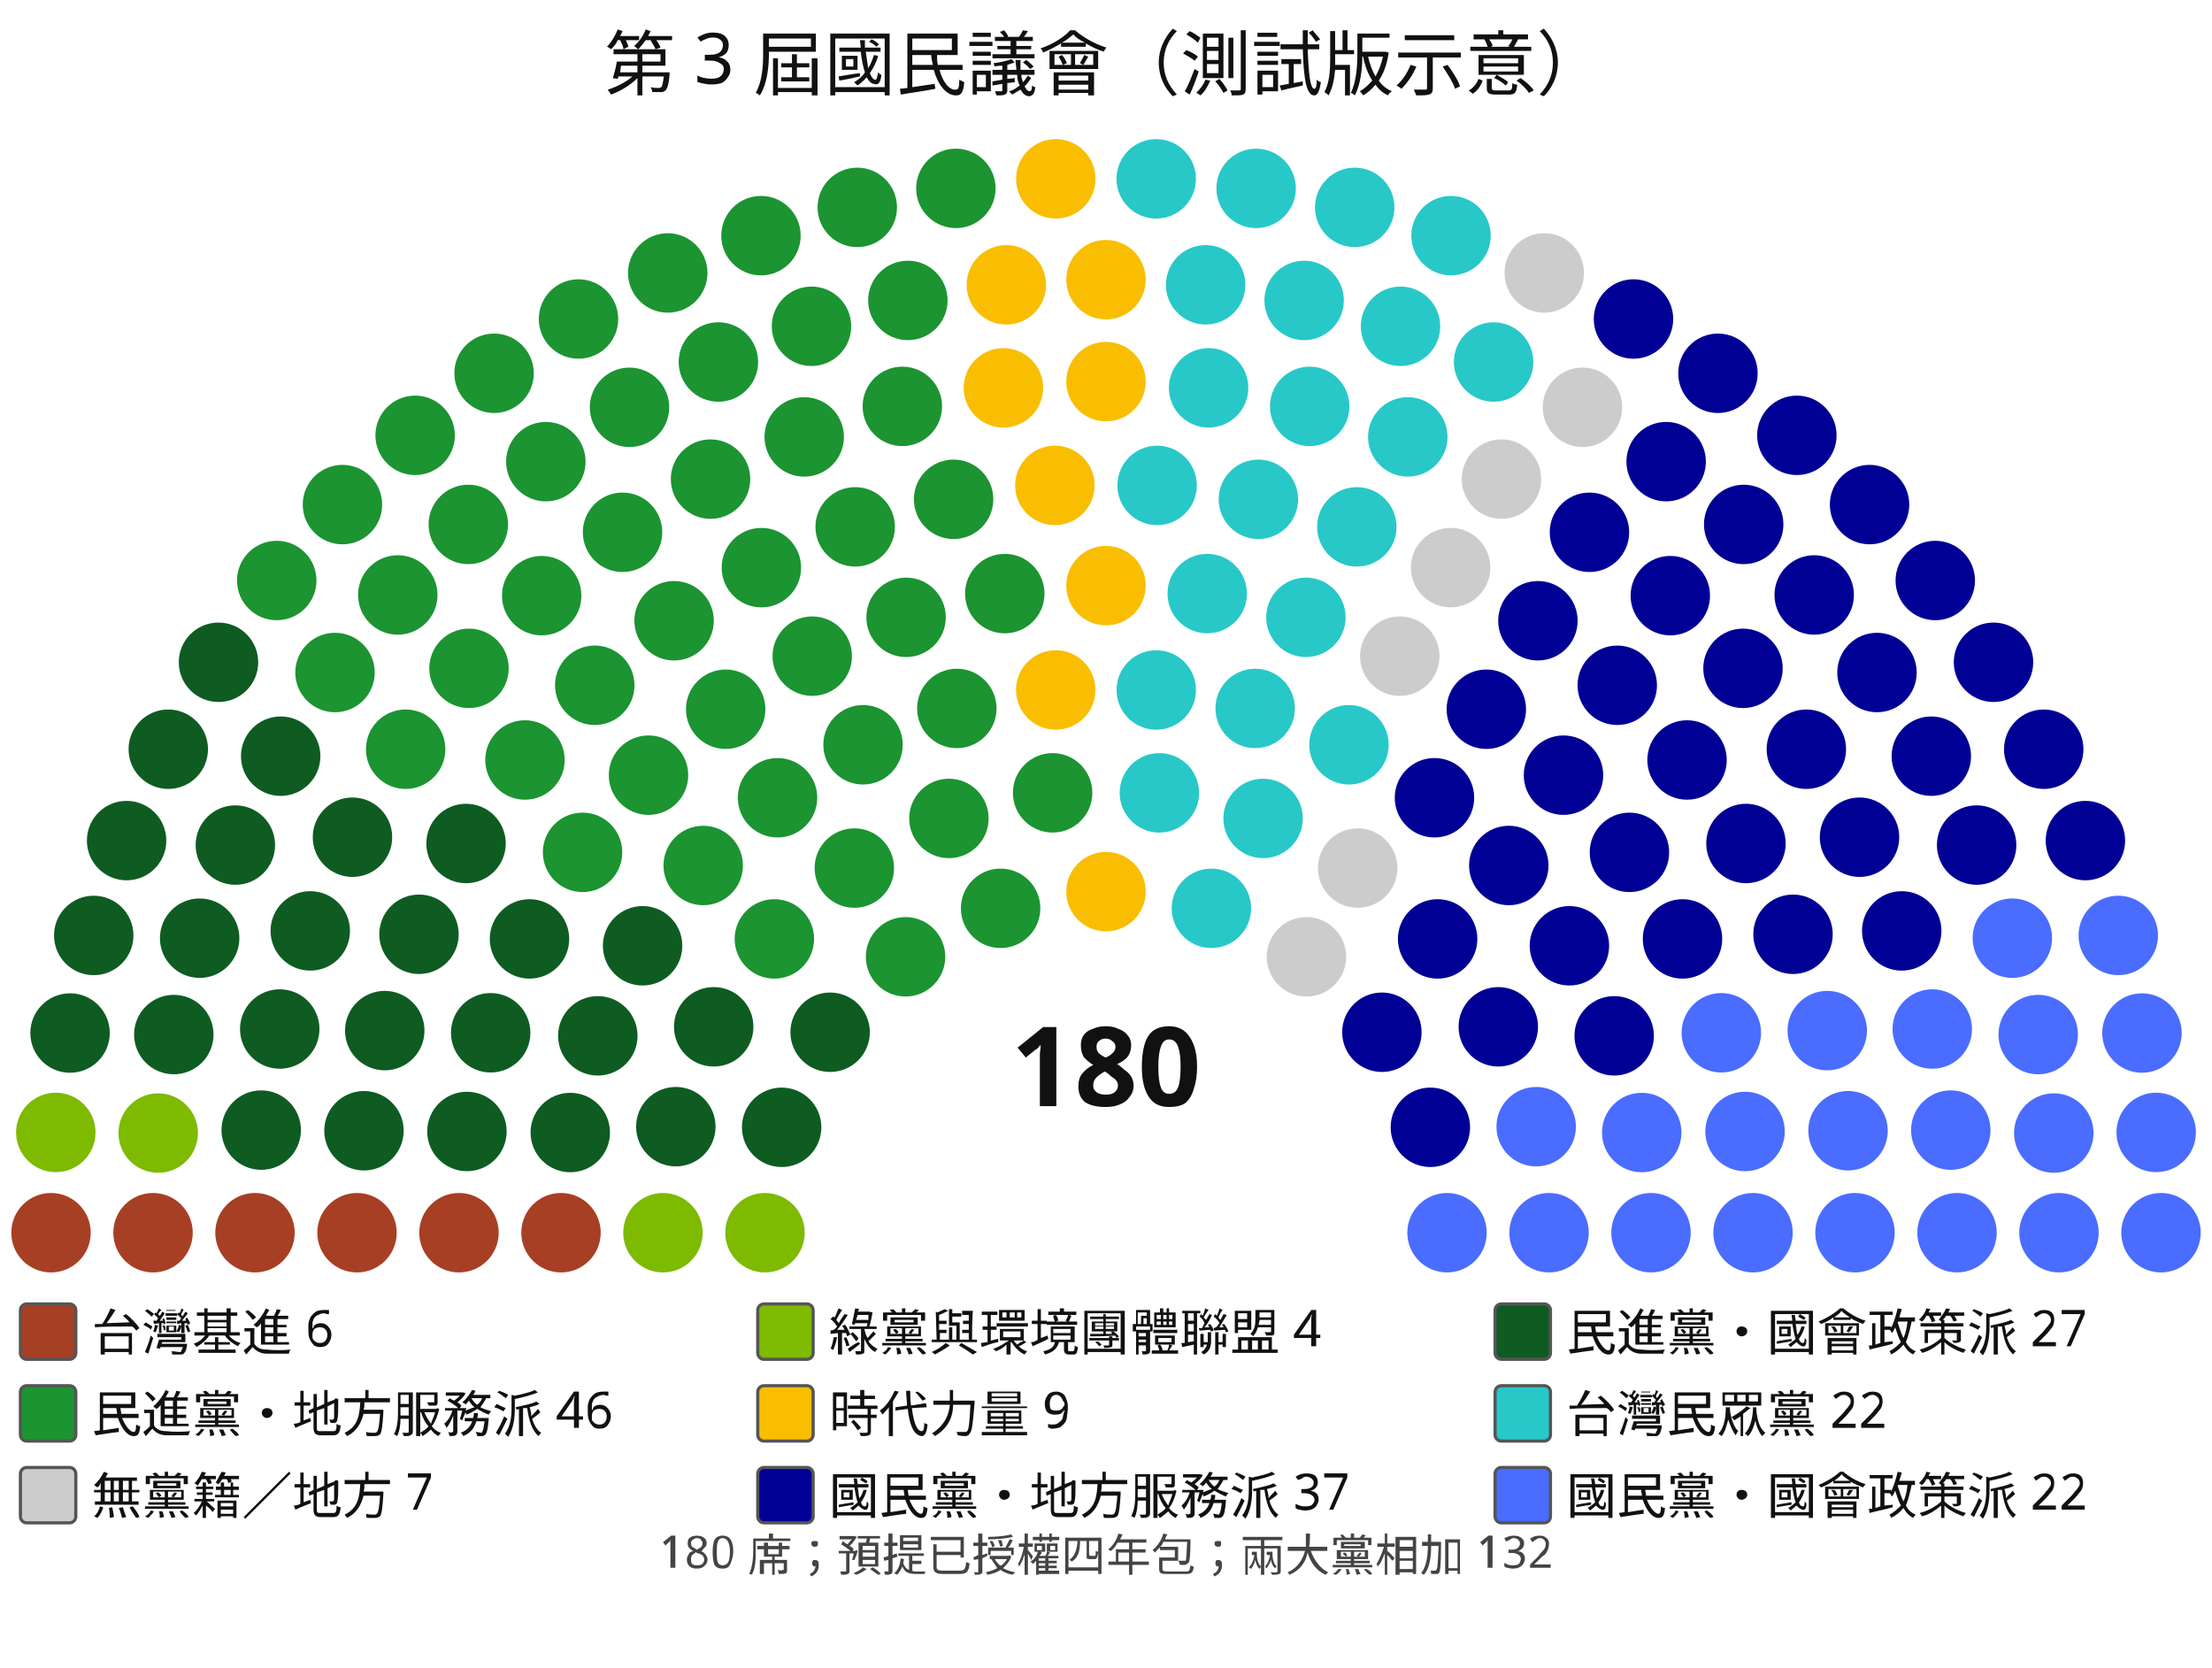
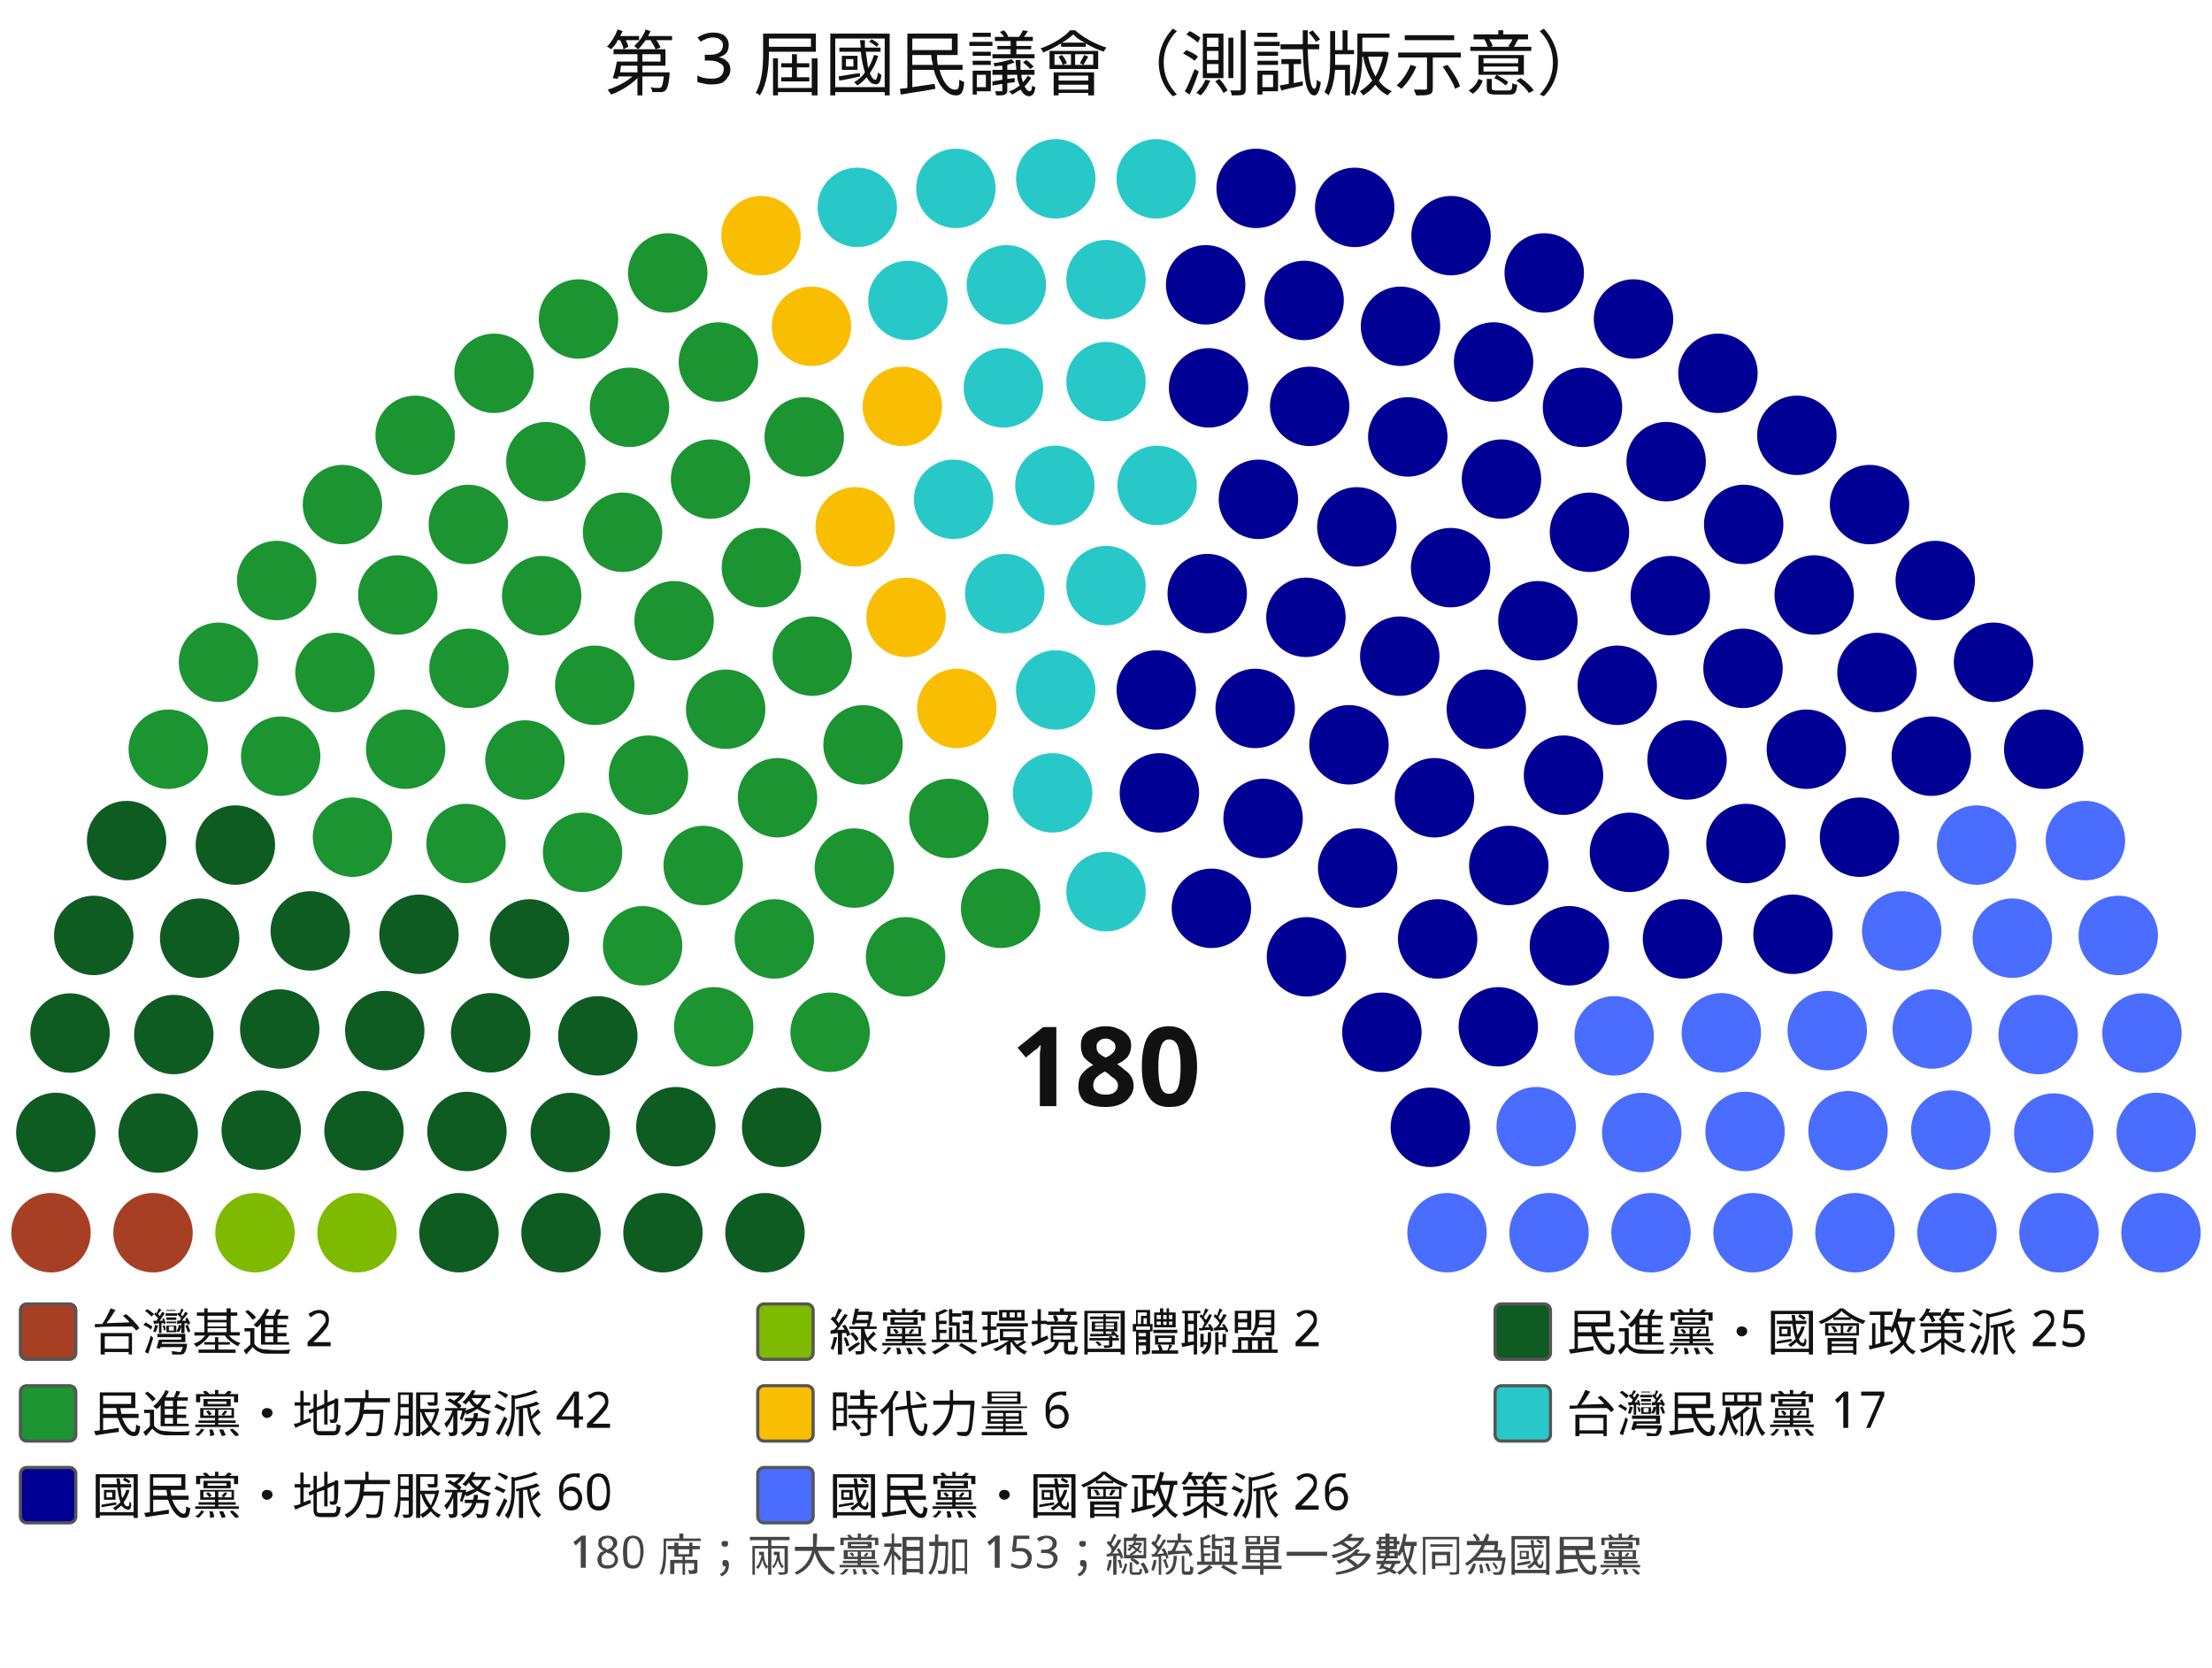
<svg xmlns="http://www.w3.org/2000/svg" viewBox="-20.967 -23.367 41.934 31.617" role="img" aria-label="第 3 屆國民議會（測試版示意）">
  <rect x="-20.967" y="-23.367" width="41.934" height="31.617" fill="#ffffff" />
  <text x="0" y="-21.667" text-anchor="middle" font-family="Noto Sans, DejaVu Sans, sans-serif" font-size="1.35" fill="#111">第 3 屆國民議會（測試版示意）</text>
  <circle cx="-20" cy="-0" r="0.773" fill="#A73F24" stroke="#ffffff" stroke-width="0.04" />
-   <circle cx="-19.909" cy="-1.901" r="0.773" fill="#7DBA00" stroke="#ffffff" stroke-width="0.04" />
+   <circle cx="-19.909" cy="-1.901" r="0.773" fill="#0E5C22" stroke="#ffffff" stroke-width="0.04" />
  <circle cx="-19.639" cy="-3.785" r="0.773" fill="#0E5C22" stroke="#ffffff" stroke-width="0.04" />
  <circle cx="-19.19" cy="-5.635" r="0.773" fill="#0E5C22" stroke="#ffffff" stroke-width="0.04" />
  <circle cx="-18.567" cy="-7.433" r="0.773" fill="#0E5C22" stroke="#ffffff" stroke-width="0.04" />
-   <circle cx="-17.777" cy="-9.165" r="0.773" fill="#0E5C22" stroke="#ffffff" stroke-width="0.04" />
-   <circle cx="-16.825" cy="-10.813" r="0.773" fill="#0E5C22" stroke="#ffffff" stroke-width="0.04" />
+   <circle cx="-17.777" cy="-9.165" r="0.773" fill="#1B9431" stroke="#ffffff" stroke-width="0.04" />
+   <circle cx="-16.825" cy="-10.813" r="0.773" fill="#1B9431" stroke="#ffffff" stroke-width="0.04" />
  <circle cx="-15.721" cy="-12.363" r="0.773" fill="#1B9431" stroke="#ffffff" stroke-width="0.04" />
  <circle cx="-14.475" cy="-13.802" r="0.773" fill="#1B9431" stroke="#ffffff" stroke-width="0.04" />
  <circle cx="-13.097" cy="-15.115" r="0.773" fill="#1B9431" stroke="#ffffff" stroke-width="0.04" />
  <circle cx="-11.601" cy="-16.291" r="0.773" fill="#1B9431" stroke="#ffffff" stroke-width="0.04" />
  <circle cx="-10" cy="-17.32" r="0.773" fill="#1B9431" stroke="#ffffff" stroke-width="0.04" />
  <circle cx="-8.308" cy="-18.193" r="0.773" fill="#1B9431" stroke="#ffffff" stroke-width="0.04" />
-   <circle cx="-6.541" cy="-18.9" r="0.773" fill="#1B9431" stroke="#ffffff" stroke-width="0.04" />
-   <circle cx="-4.715" cy="-19.436" r="0.773" fill="#1B9431" stroke="#ffffff" stroke-width="0.04" />
-   <circle cx="-2.846" cy="-19.796" r="0.773" fill="#1B9431" stroke="#ffffff" stroke-width="0.04" />
-   <circle cx="-0.952" cy="-19.977" r="0.773" fill="#F9BE01" stroke="#ffffff" stroke-width="0.04" />
+   <circle cx="-6.541" cy="-18.9" r="0.773" fill="#F9BE01" stroke="#ffffff" stroke-width="0.04" />
+   <circle cx="-4.715" cy="-19.436" r="0.773" fill="#28C8C8" stroke="#ffffff" stroke-width="0.04" />
+   <circle cx="-2.846" cy="-19.796" r="0.773" fill="#28C8C8" stroke="#ffffff" stroke-width="0.04" />
+   <circle cx="-0.952" cy="-19.977" r="0.773" fill="#28C8C8" stroke="#ffffff" stroke-width="0.04" />
  <circle cx="0.952" cy="-19.977" r="0.773" fill="#28C8C8" stroke="#ffffff" stroke-width="0.04" />
-   <circle cx="2.846" cy="-19.796" r="0.773" fill="#28C8C8" stroke="#ffffff" stroke-width="0.04" />
-   <circle cx="4.715" cy="-19.436" r="0.773" fill="#28C8C8" stroke="#ffffff" stroke-width="0.04" />
-   <circle cx="6.541" cy="-18.9" r="0.773" fill="#28C8C8" stroke="#ffffff" stroke-width="0.04" />
-   <circle cx="8.308" cy="-18.193" r="0.773" fill="#CCCCCC" stroke="#ffffff" stroke-width="0.04" />
+   <circle cx="2.846" cy="-19.796" r="0.773" fill="#000095" stroke="#ffffff" stroke-width="0.04" />
+   <circle cx="4.715" cy="-19.436" r="0.773" fill="#000095" stroke="#ffffff" stroke-width="0.04" />
+   <circle cx="6.541" cy="-18.9" r="0.773" fill="#000095" stroke="#ffffff" stroke-width="0.04" />
+   <circle cx="8.308" cy="-18.193" r="0.773" fill="#000095" stroke="#ffffff" stroke-width="0.04" />
  <circle cx="10" cy="-17.32" r="0.773" fill="#000095" stroke="#ffffff" stroke-width="0.04" />
  <circle cx="11.601" cy="-16.291" r="0.773" fill="#000095" stroke="#ffffff" stroke-width="0.04" />
  <circle cx="13.097" cy="-15.115" r="0.773" fill="#000095" stroke="#ffffff" stroke-width="0.04" />
  <circle cx="14.475" cy="-13.802" r="0.773" fill="#000095" stroke="#ffffff" stroke-width="0.04" />
  <circle cx="15.721" cy="-12.363" r="0.773" fill="#000095" stroke="#ffffff" stroke-width="0.04" />
  <circle cx="16.825" cy="-10.813" r="0.773" fill="#000095" stroke="#ffffff" stroke-width="0.04" />
  <circle cx="17.777" cy="-9.165" r="0.773" fill="#000095" stroke="#ffffff" stroke-width="0.04" />
-   <circle cx="18.567" cy="-7.433" r="0.773" fill="#000095" stroke="#ffffff" stroke-width="0.04" />
+   <circle cx="18.567" cy="-7.433" r="0.773" fill="#4A6CFF" stroke="#ffffff" stroke-width="0.04" />
  <circle cx="19.19" cy="-5.635" r="0.773" fill="#4A6CFF" stroke="#ffffff" stroke-width="0.04" />
  <circle cx="19.639" cy="-3.785" r="0.773" fill="#4A6CFF" stroke="#ffffff" stroke-width="0.04" />
  <circle cx="19.909" cy="-1.901" r="0.773" fill="#4A6CFF" stroke="#ffffff" stroke-width="0.04" />
  <circle cx="20" cy="0" r="0.773" fill="#4A6CFF" stroke="#ffffff" stroke-width="0.04" />
  <circle cx="-18.066" cy="-0" r="0.773" fill="#A73F24" stroke="#ffffff" stroke-width="0.04" />
-   <circle cx="-17.968" cy="-1.889" r="0.773" fill="#7DBA00" stroke="#ffffff" stroke-width="0.04" />
+   <circle cx="-17.968" cy="-1.889" r="0.773" fill="#0E5C22" stroke="#ffffff" stroke-width="0.04" />
  <circle cx="-17.672" cy="-3.756" r="0.773" fill="#0E5C22" stroke="#ffffff" stroke-width="0.04" />
  <circle cx="-17.182" cy="-5.583" r="0.773" fill="#0E5C22" stroke="#ffffff" stroke-width="0.04" />
  <circle cx="-16.505" cy="-7.348" r="0.773" fill="#0E5C22" stroke="#ffffff" stroke-width="0.04" />
-   <circle cx="-15.646" cy="-9.033" r="0.773" fill="#0E5C22" stroke="#ffffff" stroke-width="0.04" />
+   <circle cx="-15.646" cy="-9.033" r="0.773" fill="#1B9431" stroke="#ffffff" stroke-width="0.04" />
  <circle cx="-14.616" cy="-10.619" r="0.773" fill="#1B9431" stroke="#ffffff" stroke-width="0.04" />
  <circle cx="-13.426" cy="-12.089" r="0.773" fill="#1B9431" stroke="#ffffff" stroke-width="0.04" />
  <circle cx="-12.089" cy="-13.426" r="0.773" fill="#1B9431" stroke="#ffffff" stroke-width="0.04" />
  <circle cx="-10.619" cy="-14.616" r="0.773" fill="#1B9431" stroke="#ffffff" stroke-width="0.04" />
  <circle cx="-9.033" cy="-15.646" r="0.773" fill="#1B9431" stroke="#ffffff" stroke-width="0.04" />
  <circle cx="-7.348" cy="-16.505" r="0.773" fill="#1B9431" stroke="#ffffff" stroke-width="0.04" />
-   <circle cx="-5.583" cy="-17.182" r="0.773" fill="#1B9431" stroke="#ffffff" stroke-width="0.04" />
-   <circle cx="-3.756" cy="-17.672" r="0.773" fill="#1B9431" stroke="#ffffff" stroke-width="0.04" />
-   <circle cx="-1.889" cy="-17.968" r="0.773" fill="#F9BE01" stroke="#ffffff" stroke-width="0.04" />
-   <circle cx="0" cy="-18.066" r="0.773" fill="#F9BE01" stroke="#ffffff" stroke-width="0.04" />
-   <circle cx="1.889" cy="-17.968" r="0.773" fill="#28C8C8" stroke="#ffffff" stroke-width="0.04" />
-   <circle cx="3.756" cy="-17.672" r="0.773" fill="#28C8C8" stroke="#ffffff" stroke-width="0.04" />
-   <circle cx="5.583" cy="-17.182" r="0.773" fill="#28C8C8" stroke="#ffffff" stroke-width="0.04" />
-   <circle cx="7.348" cy="-16.505" r="0.773" fill="#28C8C8" stroke="#ffffff" stroke-width="0.04" />
-   <circle cx="9.033" cy="-15.646" r="0.773" fill="#CCCCCC" stroke="#ffffff" stroke-width="0.04" />
+   <circle cx="-5.583" cy="-17.182" r="0.773" fill="#F9BE01" stroke="#ffffff" stroke-width="0.04" />
+   <circle cx="-3.756" cy="-17.672" r="0.773" fill="#28C8C8" stroke="#ffffff" stroke-width="0.04" />
+   <circle cx="-1.889" cy="-17.968" r="0.773" fill="#28C8C8" stroke="#ffffff" stroke-width="0.04" />
+   <circle cx="0" cy="-18.066" r="0.773" fill="#28C8C8" stroke="#ffffff" stroke-width="0.04" />
+   <circle cx="1.889" cy="-17.968" r="0.773" fill="#000095" stroke="#ffffff" stroke-width="0.04" />
+   <circle cx="3.756" cy="-17.672" r="0.773" fill="#000095" stroke="#ffffff" stroke-width="0.04" />
+   <circle cx="5.583" cy="-17.182" r="0.773" fill="#000095" stroke="#ffffff" stroke-width="0.04" />
+   <circle cx="7.348" cy="-16.505" r="0.773" fill="#000095" stroke="#ffffff" stroke-width="0.04" />
+   <circle cx="9.033" cy="-15.646" r="0.773" fill="#000095" stroke="#ffffff" stroke-width="0.04" />
  <circle cx="10.619" cy="-14.616" r="0.773" fill="#000095" stroke="#ffffff" stroke-width="0.04" />
  <circle cx="12.089" cy="-13.426" r="0.773" fill="#000095" stroke="#ffffff" stroke-width="0.04" />
  <circle cx="13.426" cy="-12.089" r="0.773" fill="#000095" stroke="#ffffff" stroke-width="0.04" />
  <circle cx="14.616" cy="-10.619" r="0.773" fill="#000095" stroke="#ffffff" stroke-width="0.04" />
  <circle cx="15.646" cy="-9.033" r="0.773" fill="#000095" stroke="#ffffff" stroke-width="0.04" />
-   <circle cx="16.505" cy="-7.348" r="0.773" fill="#000095" stroke="#ffffff" stroke-width="0.04" />
+   <circle cx="16.505" cy="-7.348" r="0.773" fill="#4A6CFF" stroke="#ffffff" stroke-width="0.04" />
  <circle cx="17.182" cy="-5.583" r="0.773" fill="#4A6CFF" stroke="#ffffff" stroke-width="0.04" />
  <circle cx="17.672" cy="-3.756" r="0.773" fill="#4A6CFF" stroke="#ffffff" stroke-width="0.04" />
  <circle cx="17.968" cy="-1.889" r="0.773" fill="#4A6CFF" stroke="#ffffff" stroke-width="0.04" />
  <circle cx="18.066" cy="0" r="0.773" fill="#4A6CFF" stroke="#ffffff" stroke-width="0.04" />
-   <circle cx="-16.133" cy="-0" r="0.773" fill="#A73F24" stroke="#ffffff" stroke-width="0.04" />
+   <circle cx="-16.133" cy="-0" r="0.773" fill="#7DBA00" stroke="#ffffff" stroke-width="0.04" />
  <circle cx="-16.015" cy="-1.945" r="0.773" fill="#0E5C22" stroke="#ffffff" stroke-width="0.04" />
  <circle cx="-15.664" cy="-3.861" r="0.773" fill="#0E5C22" stroke="#ffffff" stroke-width="0.04" />
  <circle cx="-15.085" cy="-5.721" r="0.773" fill="#0E5C22" stroke="#ffffff" stroke-width="0.04" />
-   <circle cx="-14.285" cy="-7.497" r="0.773" fill="#0E5C22" stroke="#ffffff" stroke-width="0.04" />
+   <circle cx="-14.285" cy="-7.497" r="0.773" fill="#1B9431" stroke="#ffffff" stroke-width="0.04" />
  <circle cx="-13.277" cy="-9.165" r="0.773" fill="#1B9431" stroke="#ffffff" stroke-width="0.04" />
  <circle cx="-12.076" cy="-10.698" r="0.773" fill="#1B9431" stroke="#ffffff" stroke-width="0.04" />
  <circle cx="-10.698" cy="-12.076" r="0.773" fill="#1B9431" stroke="#ffffff" stroke-width="0.04" />
  <circle cx="-9.165" cy="-13.277" r="0.773" fill="#1B9431" stroke="#ffffff" stroke-width="0.04" />
  <circle cx="-7.497" cy="-14.285" r="0.773" fill="#1B9431" stroke="#ffffff" stroke-width="0.04" />
  <circle cx="-5.721" cy="-15.085" r="0.773" fill="#1B9431" stroke="#ffffff" stroke-width="0.04" />
-   <circle cx="-3.861" cy="-15.664" r="0.773" fill="#1B9431" stroke="#ffffff" stroke-width="0.04" />
-   <circle cx="-1.945" cy="-16.015" r="0.773" fill="#F9BE01" stroke="#ffffff" stroke-width="0.04" />
-   <circle cx="0" cy="-16.133" r="0.773" fill="#F9BE01" stroke="#ffffff" stroke-width="0.04" />
-   <circle cx="1.945" cy="-16.015" r="0.773" fill="#28C8C8" stroke="#ffffff" stroke-width="0.04" />
-   <circle cx="3.861" cy="-15.664" r="0.773" fill="#28C8C8" stroke="#ffffff" stroke-width="0.04" />
-   <circle cx="5.721" cy="-15.085" r="0.773" fill="#28C8C8" stroke="#ffffff" stroke-width="0.04" />
-   <circle cx="7.497" cy="-14.285" r="0.773" fill="#CCCCCC" stroke="#ffffff" stroke-width="0.04" />
+   <circle cx="-3.861" cy="-15.664" r="0.773" fill="#F9BE01" stroke="#ffffff" stroke-width="0.04" />
+   <circle cx="-1.945" cy="-16.015" r="0.773" fill="#28C8C8" stroke="#ffffff" stroke-width="0.04" />
+   <circle cx="0" cy="-16.133" r="0.773" fill="#28C8C8" stroke="#ffffff" stroke-width="0.04" />
+   <circle cx="1.945" cy="-16.015" r="0.773" fill="#000095" stroke="#ffffff" stroke-width="0.04" />
+   <circle cx="3.861" cy="-15.664" r="0.773" fill="#000095" stroke="#ffffff" stroke-width="0.04" />
+   <circle cx="5.721" cy="-15.085" r="0.773" fill="#000095" stroke="#ffffff" stroke-width="0.04" />
+   <circle cx="7.497" cy="-14.285" r="0.773" fill="#000095" stroke="#ffffff" stroke-width="0.04" />
  <circle cx="9.165" cy="-13.277" r="0.773" fill="#000095" stroke="#ffffff" stroke-width="0.04" />
  <circle cx="10.698" cy="-12.076" r="0.773" fill="#000095" stroke="#ffffff" stroke-width="0.04" />
  <circle cx="12.076" cy="-10.698" r="0.773" fill="#000095" stroke="#ffffff" stroke-width="0.04" />
  <circle cx="13.277" cy="-9.165" r="0.773" fill="#000095" stroke="#ffffff" stroke-width="0.04" />
  <circle cx="14.285" cy="-7.497" r="0.773" fill="#000095" stroke="#ffffff" stroke-width="0.04" />
-   <circle cx="15.085" cy="-5.721" r="0.773" fill="#000095" stroke="#ffffff" stroke-width="0.04" />
+   <circle cx="15.085" cy="-5.721" r="0.773" fill="#4A6CFF" stroke="#ffffff" stroke-width="0.04" />
  <circle cx="15.664" cy="-3.861" r="0.773" fill="#4A6CFF" stroke="#ffffff" stroke-width="0.04" />
  <circle cx="16.015" cy="-1.945" r="0.773" fill="#4A6CFF" stroke="#ffffff" stroke-width="0.04" />
  <circle cx="16.133" cy="0" r="0.773" fill="#4A6CFF" stroke="#ffffff" stroke-width="0.04" />
-   <circle cx="-14.199" cy="-0" r="0.773" fill="#A73F24" stroke="#ffffff" stroke-width="0.04" />
+   <circle cx="-14.199" cy="-0" r="0.773" fill="#7DBA00" stroke="#ffffff" stroke-width="0.04" />
  <circle cx="-14.067" cy="-1.933" r="0.773" fill="#0E5C22" stroke="#ffffff" stroke-width="0.04" />
  <circle cx="-13.673" cy="-3.831" r="0.773" fill="#0E5C22" stroke="#ffffff" stroke-width="0.04" />
  <circle cx="-13.024" cy="-5.657" r="0.773" fill="#0E5C22" stroke="#ffffff" stroke-width="0.04" />
-   <circle cx="-12.132" cy="-7.378" r="0.773" fill="#0E5C22" stroke="#ffffff" stroke-width="0.04" />
+   <circle cx="-12.132" cy="-7.378" r="0.773" fill="#1B9431" stroke="#ffffff" stroke-width="0.04" />
  <circle cx="-11.015" cy="-8.961" r="0.773" fill="#1B9431" stroke="#ffffff" stroke-width="0.04" />
  <circle cx="-9.692" cy="-10.377" r="0.773" fill="#1B9431" stroke="#ffffff" stroke-width="0.04" />
  <circle cx="-8.188" cy="-11.6" r="0.773" fill="#1B9431" stroke="#ffffff" stroke-width="0.04" />
  <circle cx="-6.533" cy="-12.607" r="0.773" fill="#1B9431" stroke="#ffffff" stroke-width="0.04" />
-   <circle cx="-4.755" cy="-13.38" r="0.773" fill="#1B9431" stroke="#ffffff" stroke-width="0.04" />
-   <circle cx="-2.889" cy="-13.902" r="0.773" fill="#1B9431" stroke="#ffffff" stroke-width="0.04" />
-   <circle cx="-0.969" cy="-14.166" r="0.773" fill="#F9BE01" stroke="#ffffff" stroke-width="0.04" />
+   <circle cx="-4.755" cy="-13.38" r="0.773" fill="#F9BE01" stroke="#ffffff" stroke-width="0.04" />
+   <circle cx="-2.889" cy="-13.902" r="0.773" fill="#28C8C8" stroke="#ffffff" stroke-width="0.04" />
+   <circle cx="-0.969" cy="-14.166" r="0.773" fill="#28C8C8" stroke="#ffffff" stroke-width="0.04" />
  <circle cx="0.969" cy="-14.166" r="0.773" fill="#28C8C8" stroke="#ffffff" stroke-width="0.04" />
-   <circle cx="2.889" cy="-13.902" r="0.773" fill="#28C8C8" stroke="#ffffff" stroke-width="0.04" />
-   <circle cx="4.755" cy="-13.38" r="0.773" fill="#28C8C8" stroke="#ffffff" stroke-width="0.04" />
-   <circle cx="6.533" cy="-12.607" r="0.773" fill="#CCCCCC" stroke="#ffffff" stroke-width="0.04" />
+   <circle cx="2.889" cy="-13.902" r="0.773" fill="#000095" stroke="#ffffff" stroke-width="0.04" />
+   <circle cx="4.755" cy="-13.38" r="0.773" fill="#000095" stroke="#ffffff" stroke-width="0.04" />
+   <circle cx="6.533" cy="-12.607" r="0.773" fill="#000095" stroke="#ffffff" stroke-width="0.04" />
  <circle cx="8.188" cy="-11.6" r="0.773" fill="#000095" stroke="#ffffff" stroke-width="0.04" />
  <circle cx="9.692" cy="-10.377" r="0.773" fill="#000095" stroke="#ffffff" stroke-width="0.04" />
  <circle cx="11.015" cy="-8.961" r="0.773" fill="#000095" stroke="#ffffff" stroke-width="0.04" />
  <circle cx="12.132" cy="-7.378" r="0.773" fill="#000095" stroke="#ffffff" stroke-width="0.04" />
  <circle cx="13.024" cy="-5.657" r="0.773" fill="#000095" stroke="#ffffff" stroke-width="0.04" />
  <circle cx="13.673" cy="-3.831" r="0.773" fill="#4A6CFF" stroke="#ffffff" stroke-width="0.04" />
  <circle cx="14.067" cy="-1.933" r="0.773" fill="#4A6CFF" stroke="#ffffff" stroke-width="0.04" />
  <circle cx="14.199" cy="0" r="0.773" fill="#4A6CFF" stroke="#ffffff" stroke-width="0.04" />
-   <circle cx="-12.266" cy="-0" r="0.773" fill="#A73F24" stroke="#ffffff" stroke-width="0.04" />
+   <circle cx="-12.266" cy="-0" r="0.773" fill="#0E5C22" stroke="#ffffff" stroke-width="0.04" />
  <circle cx="-12.115" cy="-1.919" r="0.773" fill="#0E5C22" stroke="#ffffff" stroke-width="0.04" />
  <circle cx="-11.665" cy="-3.79" r="0.773" fill="#0E5C22" stroke="#ffffff" stroke-width="0.04" />
  <circle cx="-10.929" cy="-5.569" r="0.773" fill="#0E5C22" stroke="#ffffff" stroke-width="0.04" />
  <circle cx="-9.923" cy="-7.21" r="0.773" fill="#1B9431" stroke="#ffffff" stroke-width="0.04" />
  <circle cx="-8.673" cy="-8.673" r="0.773" fill="#1B9431" stroke="#ffffff" stroke-width="0.04" />
  <circle cx="-7.21" cy="-9.923" r="0.773" fill="#1B9431" stroke="#ffffff" stroke-width="0.04" />
  <circle cx="-5.569" cy="-10.929" r="0.773" fill="#1B9431" stroke="#ffffff" stroke-width="0.04" />
-   <circle cx="-3.79" cy="-11.665" r="0.773" fill="#1B9431" stroke="#ffffff" stroke-width="0.04" />
-   <circle cx="-1.919" cy="-12.115" r="0.773" fill="#1B9431" stroke="#ffffff" stroke-width="0.04" />
-   <circle cx="0" cy="-12.266" r="0.773" fill="#F9BE01" stroke="#ffffff" stroke-width="0.04" />
-   <circle cx="1.919" cy="-12.115" r="0.773" fill="#28C8C8" stroke="#ffffff" stroke-width="0.04" />
-   <circle cx="3.79" cy="-11.665" r="0.773" fill="#28C8C8" stroke="#ffffff" stroke-width="0.04" />
-   <circle cx="5.569" cy="-10.929" r="0.773" fill="#CCCCCC" stroke="#ffffff" stroke-width="0.04" />
+   <circle cx="-3.79" cy="-11.665" r="0.773" fill="#F9BE01" stroke="#ffffff" stroke-width="0.04" />
+   <circle cx="-1.919" cy="-12.115" r="0.773" fill="#28C8C8" stroke="#ffffff" stroke-width="0.04" />
+   <circle cx="0" cy="-12.266" r="0.773" fill="#28C8C8" stroke="#ffffff" stroke-width="0.04" />
+   <circle cx="1.919" cy="-12.115" r="0.773" fill="#000095" stroke="#ffffff" stroke-width="0.04" />
+   <circle cx="3.79" cy="-11.665" r="0.773" fill="#000095" stroke="#ffffff" stroke-width="0.04" />
+   <circle cx="5.569" cy="-10.929" r="0.773" fill="#000095" stroke="#ffffff" stroke-width="0.04" />
  <circle cx="7.21" cy="-9.923" r="0.773" fill="#000095" stroke="#ffffff" stroke-width="0.04" />
  <circle cx="8.673" cy="-8.673" r="0.773" fill="#000095" stroke="#ffffff" stroke-width="0.04" />
  <circle cx="9.923" cy="-7.21" r="0.773" fill="#000095" stroke="#ffffff" stroke-width="0.04" />
  <circle cx="10.929" cy="-5.569" r="0.773" fill="#000095" stroke="#ffffff" stroke-width="0.04" />
  <circle cx="11.665" cy="-3.79" r="0.773" fill="#4A6CFF" stroke="#ffffff" stroke-width="0.04" />
  <circle cx="12.115" cy="-1.919" r="0.773" fill="#4A6CFF" stroke="#ffffff" stroke-width="0.04" />
  <circle cx="12.266" cy="0" r="0.773" fill="#4A6CFF" stroke="#ffffff" stroke-width="0.04" />
-   <circle cx="-10.332" cy="-0" r="0.773" fill="#A73F24" stroke="#ffffff" stroke-width="0.04" />
+   <circle cx="-10.332" cy="-0" r="0.773" fill="#0E5C22" stroke="#ffffff" stroke-width="0.04" />
  <circle cx="-10.156" cy="-1.899" r="0.773" fill="#0E5C22" stroke="#ffffff" stroke-width="0.04" />
  <circle cx="-9.634" cy="-3.732" r="0.773" fill="#0E5C22" stroke="#ffffff" stroke-width="0.04" />
-   <circle cx="-8.785" cy="-5.439" r="0.773" fill="#0E5C22" stroke="#ffffff" stroke-width="0.04" />
+   <circle cx="-8.785" cy="-5.439" r="0.773" fill="#1B9431" stroke="#ffffff" stroke-width="0.04" />
  <circle cx="-7.636" cy="-6.961" r="0.773" fill="#1B9431" stroke="#ffffff" stroke-width="0.04" />
  <circle cx="-6.227" cy="-8.245" r="0.773" fill="#1B9431" stroke="#ffffff" stroke-width="0.04" />
  <circle cx="-4.606" cy="-9.249" r="0.773" fill="#1B9431" stroke="#ffffff" stroke-width="0.04" />
-   <circle cx="-2.828" cy="-9.938" r="0.773" fill="#1B9431" stroke="#ffffff" stroke-width="0.04" />
-   <circle cx="-0.953" cy="-10.288" r="0.773" fill="#F9BE01" stroke="#ffffff" stroke-width="0.04" />
-   <circle cx="0.953" cy="-10.288" r="0.773" fill="#28C8C8" stroke="#ffffff" stroke-width="0.04" />
-   <circle cx="2.828" cy="-9.938" r="0.773" fill="#28C8C8" stroke="#ffffff" stroke-width="0.04" />
-   <circle cx="4.606" cy="-9.249" r="0.773" fill="#28C8C8" stroke="#ffffff" stroke-width="0.04" />
+   <circle cx="-2.828" cy="-9.938" r="0.773" fill="#F9BE01" stroke="#ffffff" stroke-width="0.04" />
+   <circle cx="-0.953" cy="-10.288" r="0.773" fill="#28C8C8" stroke="#ffffff" stroke-width="0.04" />
+   <circle cx="0.953" cy="-10.288" r="0.773" fill="#000095" stroke="#ffffff" stroke-width="0.04" />
+   <circle cx="2.828" cy="-9.938" r="0.773" fill="#000095" stroke="#ffffff" stroke-width="0.04" />
+   <circle cx="4.606" cy="-9.249" r="0.773" fill="#000095" stroke="#ffffff" stroke-width="0.04" />
  <circle cx="6.227" cy="-8.245" r="0.773" fill="#000095" stroke="#ffffff" stroke-width="0.04" />
  <circle cx="7.636" cy="-6.961" r="0.773" fill="#000095" stroke="#ffffff" stroke-width="0.04" />
  <circle cx="8.785" cy="-5.439" r="0.773" fill="#000095" stroke="#ffffff" stroke-width="0.04" />
-   <circle cx="9.634" cy="-3.732" r="0.773" fill="#000095" stroke="#ffffff" stroke-width="0.04" />
+   <circle cx="9.634" cy="-3.732" r="0.773" fill="#4A6CFF" stroke="#ffffff" stroke-width="0.04" />
  <circle cx="10.156" cy="-1.899" r="0.773" fill="#4A6CFF" stroke="#ffffff" stroke-width="0.04" />
  <circle cx="10.332" cy="0" r="0.773" fill="#4A6CFF" stroke="#ffffff" stroke-width="0.04" />
-   <circle cx="-8.399" cy="-0" r="0.773" fill="#7DBA00" stroke="#ffffff" stroke-width="0.04" />
+   <circle cx="-8.399" cy="-0" r="0.773" fill="#0E5C22" stroke="#ffffff" stroke-width="0.04" />
  <circle cx="-8.155" cy="-2.01" r="0.773" fill="#0E5C22" stroke="#ffffff" stroke-width="0.04" />
-   <circle cx="-7.437" cy="-3.903" r="0.773" fill="#0E5C22" stroke="#ffffff" stroke-width="0.04" />
+   <circle cx="-7.437" cy="-3.903" r="0.773" fill="#1B9431" stroke="#ffffff" stroke-width="0.04" />
  <circle cx="-6.287" cy="-5.569" r="0.773" fill="#1B9431" stroke="#ffffff" stroke-width="0.04" />
  <circle cx="-4.771" cy="-6.912" r="0.773" fill="#1B9431" stroke="#ffffff" stroke-width="0.04" />
  <circle cx="-2.978" cy="-7.853" r="0.773" fill="#1B9431" stroke="#ffffff" stroke-width="0.04" />
-   <circle cx="-1.012" cy="-8.338" r="0.773" fill="#1B9431" stroke="#ffffff" stroke-width="0.04" />
-   <circle cx="1.012" cy="-8.338" r="0.773" fill="#28C8C8" stroke="#ffffff" stroke-width="0.04" />
-   <circle cx="2.978" cy="-7.853" r="0.773" fill="#28C8C8" stroke="#ffffff" stroke-width="0.04" />
-   <circle cx="4.771" cy="-6.912" r="0.773" fill="#CCCCCC" stroke="#ffffff" stroke-width="0.04" />
+   <circle cx="-1.012" cy="-8.338" r="0.773" fill="#28C8C8" stroke="#ffffff" stroke-width="0.04" />
+   <circle cx="1.012" cy="-8.338" r="0.773" fill="#000095" stroke="#ffffff" stroke-width="0.04" />
+   <circle cx="2.978" cy="-7.853" r="0.773" fill="#000095" stroke="#ffffff" stroke-width="0.04" />
+   <circle cx="4.771" cy="-6.912" r="0.773" fill="#000095" stroke="#ffffff" stroke-width="0.04" />
  <circle cx="6.287" cy="-5.569" r="0.773" fill="#000095" stroke="#ffffff" stroke-width="0.04" />
  <circle cx="7.437" cy="-3.903" r="0.773" fill="#000095" stroke="#ffffff" stroke-width="0.04" />
  <circle cx="8.155" cy="-2.01" r="0.773" fill="#4A6CFF" stroke="#ffffff" stroke-width="0.04" />
  <circle cx="8.399" cy="0" r="0.773" fill="#4A6CFF" stroke="#ffffff" stroke-width="0.04" />
-   <circle cx="-6.465" cy="-0" r="0.773" fill="#7DBA00" stroke="#ffffff" stroke-width="0.04" />
+   <circle cx="-6.465" cy="-0" r="0.773" fill="#0E5C22" stroke="#ffffff" stroke-width="0.04" />
  <circle cx="-6.149" cy="-1.998" r="0.773" fill="#0E5C22" stroke="#ffffff" stroke-width="0.04" />
-   <circle cx="-5.23" cy="-3.8" r="0.773" fill="#0E5C22" stroke="#ffffff" stroke-width="0.04" />
+   <circle cx="-5.23" cy="-3.8" r="0.773" fill="#1B9431" stroke="#ffffff" stroke-width="0.04" />
  <circle cx="-3.8" cy="-5.23" r="0.773" fill="#1B9431" stroke="#ffffff" stroke-width="0.04" />
  <circle cx="-1.998" cy="-6.149" r="0.773" fill="#1B9431" stroke="#ffffff" stroke-width="0.04" />
-   <circle cx="0" cy="-6.465" r="0.773" fill="#F9BE01" stroke="#ffffff" stroke-width="0.04" />
-   <circle cx="1.998" cy="-6.149" r="0.773" fill="#28C8C8" stroke="#ffffff" stroke-width="0.04" />
-   <circle cx="3.8" cy="-5.23" r="0.773" fill="#CCCCCC" stroke="#ffffff" stroke-width="0.04" />
+   <circle cx="0" cy="-6.465" r="0.773" fill="#28C8C8" stroke="#ffffff" stroke-width="0.04" />
+   <circle cx="1.998" cy="-6.149" r="0.773" fill="#000095" stroke="#ffffff" stroke-width="0.04" />
+   <circle cx="3.8" cy="-5.23" r="0.773" fill="#000095" stroke="#ffffff" stroke-width="0.04" />
  <circle cx="5.23" cy="-3.8" r="0.773" fill="#000095" stroke="#ffffff" stroke-width="0.04" />
  <circle cx="6.149" cy="-1.998" r="0.773" fill="#000095" stroke="#ffffff" stroke-width="0.04" />
  <circle cx="6.465" cy="0" r="0.773" fill="#4A6CFF" stroke="#ffffff" stroke-width="0.04" />
  <text x="0" y="-2.400" text-anchor="middle" font-family="Noto Sans, DejaVu Sans, sans-serif" font-size="2.1" font-weight="700" fill="#111">180</text>
  <rect x="-20.580" y="1.350" width="1.05" height="1.05" fill="#A73F24" stroke="#555" stroke-width="0.06" rx="0.12" />
-   <text x="-19.230" y="2.230" font-family="Noto Sans, DejaVu Sans, sans-serif" font-size="0.95" fill="#111">台灣基進 6</text>
+   <text x="-19.230" y="2.230" font-family="Noto Sans, DejaVu Sans, sans-serif" font-size="0.95" fill="#111">台灣基進 2</text>
  <rect x="-6.602" y="1.350" width="1.05" height="1.05" fill="#7DBA00" stroke="#555" stroke-width="0.06" rx="0.12" />
-   <text x="-5.252" y="2.230" font-family="Noto Sans, DejaVu Sans, sans-serif" font-size="0.95" fill="#111">綠黨與環境團體聯盟 4</text>
+   <text x="-5.252" y="2.230" font-family="Noto Sans, DejaVu Sans, sans-serif" font-size="0.95" fill="#111">綠黨與環境團體聯盟 2</text>
  <rect x="7.376" y="1.350" width="1.05" height="1.05" fill="#0E5C22" stroke="#555" stroke-width="0.06" rx="0.12" />
-   <text x="8.726" y="2.230" font-family="Noto Sans, DejaVu Sans, sans-serif" font-size="0.95" fill="#111">民進黨・國會政策派 27</text>
+   <text x="8.726" y="2.230" font-family="Noto Sans, DejaVu Sans, sans-serif" font-size="0.95" fill="#111">民進黨・國會政策派 25</text>
  <rect x="-20.580" y="2.900" width="1.05" height="1.05" fill="#1B9431" stroke="#555" stroke-width="0.06" rx="0.12" />
-   <text x="-19.230" y="3.780" font-family="Noto Sans, DejaVu Sans, sans-serif" font-size="0.95" fill="#111">民進黨・地方服務派 46</text>
+   <text x="-19.230" y="3.780" font-family="Noto Sans, DejaVu Sans, sans-serif" font-size="0.95" fill="#111">民進黨・地方服務派 42</text>
  <rect x="-6.602" y="2.900" width="1.05" height="1.05" fill="#F9BE01" stroke="#555" stroke-width="0.06" rx="0.12" />
-   <text x="-5.252" y="3.780" font-family="Noto Sans, DejaVu Sans, sans-serif" font-size="0.95" fill="#111">時代力量 9</text>
+   <text x="-5.252" y="3.780" font-family="Noto Sans, DejaVu Sans, sans-serif" font-size="0.95" fill="#111">時代力量 6</text>
  <rect x="7.376" y="2.900" width="1.05" height="1.05" fill="#28C8C8" stroke="#555" stroke-width="0.06" rx="0.12" />
-   <text x="8.726" y="3.780" font-family="Noto Sans, DejaVu Sans, sans-serif" font-size="0.95" fill="#111">台灣民眾黨 22</text>
-   <rect x="-20.580" y="4.450" width="1.05" height="1.05" fill="#CCCCCC" stroke="#555" stroke-width="0.06" rx="0.12" />
-   <text x="-19.230" y="5.330" font-family="Noto Sans, DejaVu Sans, sans-serif" font-size="0.95" fill="#111">無黨籍／地方 7</text>
-   <rect x="-6.602" y="4.450" width="1.05" height="1.05" fill="#000095" stroke="#555" stroke-width="0.06" rx="0.12" />
-   <text x="-5.252" y="5.330" font-family="Noto Sans, DejaVu Sans, sans-serif" font-size="0.95" fill="#111">國民黨・地方服務派 37</text>
-   <rect x="7.376" y="4.450" width="1.05" height="1.05" fill="#4A6CFF" stroke="#555" stroke-width="0.06" rx="0.12" />
-   <text x="8.726" y="5.330" font-family="Noto Sans, DejaVu Sans, sans-serif" font-size="0.95" fill="#111">國民黨・國會政策派 22</text>
-   <text x="0" y="6.350" text-anchor="middle" font-family="Noto Sans, DejaVu Sans, sans-serif" font-size="0.85" fill="#444">180 席；預提已授權四年包；兩大黨相加 132</text>
+   <text x="8.726" y="3.780" font-family="Noto Sans, DejaVu Sans, sans-serif" font-size="0.95" fill="#111">台灣民眾黨 17</text>
+   <rect x="-20.580" y="4.450" width="1.05" height="1.05" fill="#000095" stroke="#555" stroke-width="0.06" rx="0.12" />
+   <text x="-19.230" y="5.330" font-family="Noto Sans, DejaVu Sans, sans-serif" font-size="0.95" fill="#111">國民黨・地方服務派 60</text>
+   <rect x="-6.602" y="4.450" width="1.05" height="1.05" fill="#4A6CFF" stroke="#555" stroke-width="0.06" rx="0.12" />
+   <text x="-5.252" y="5.330" font-family="Noto Sans, DejaVu Sans, sans-serif" font-size="0.95" fill="#111">國民黨・國會政策派 26</text>
+   <text x="0" y="6.350" text-anchor="middle" font-family="Noto Sans, DejaVu Sans, sans-serif" font-size="0.85" fill="#444">180 席；兩大黨相加 153；總統與單一多數同為國民黨</text>
</svg>
